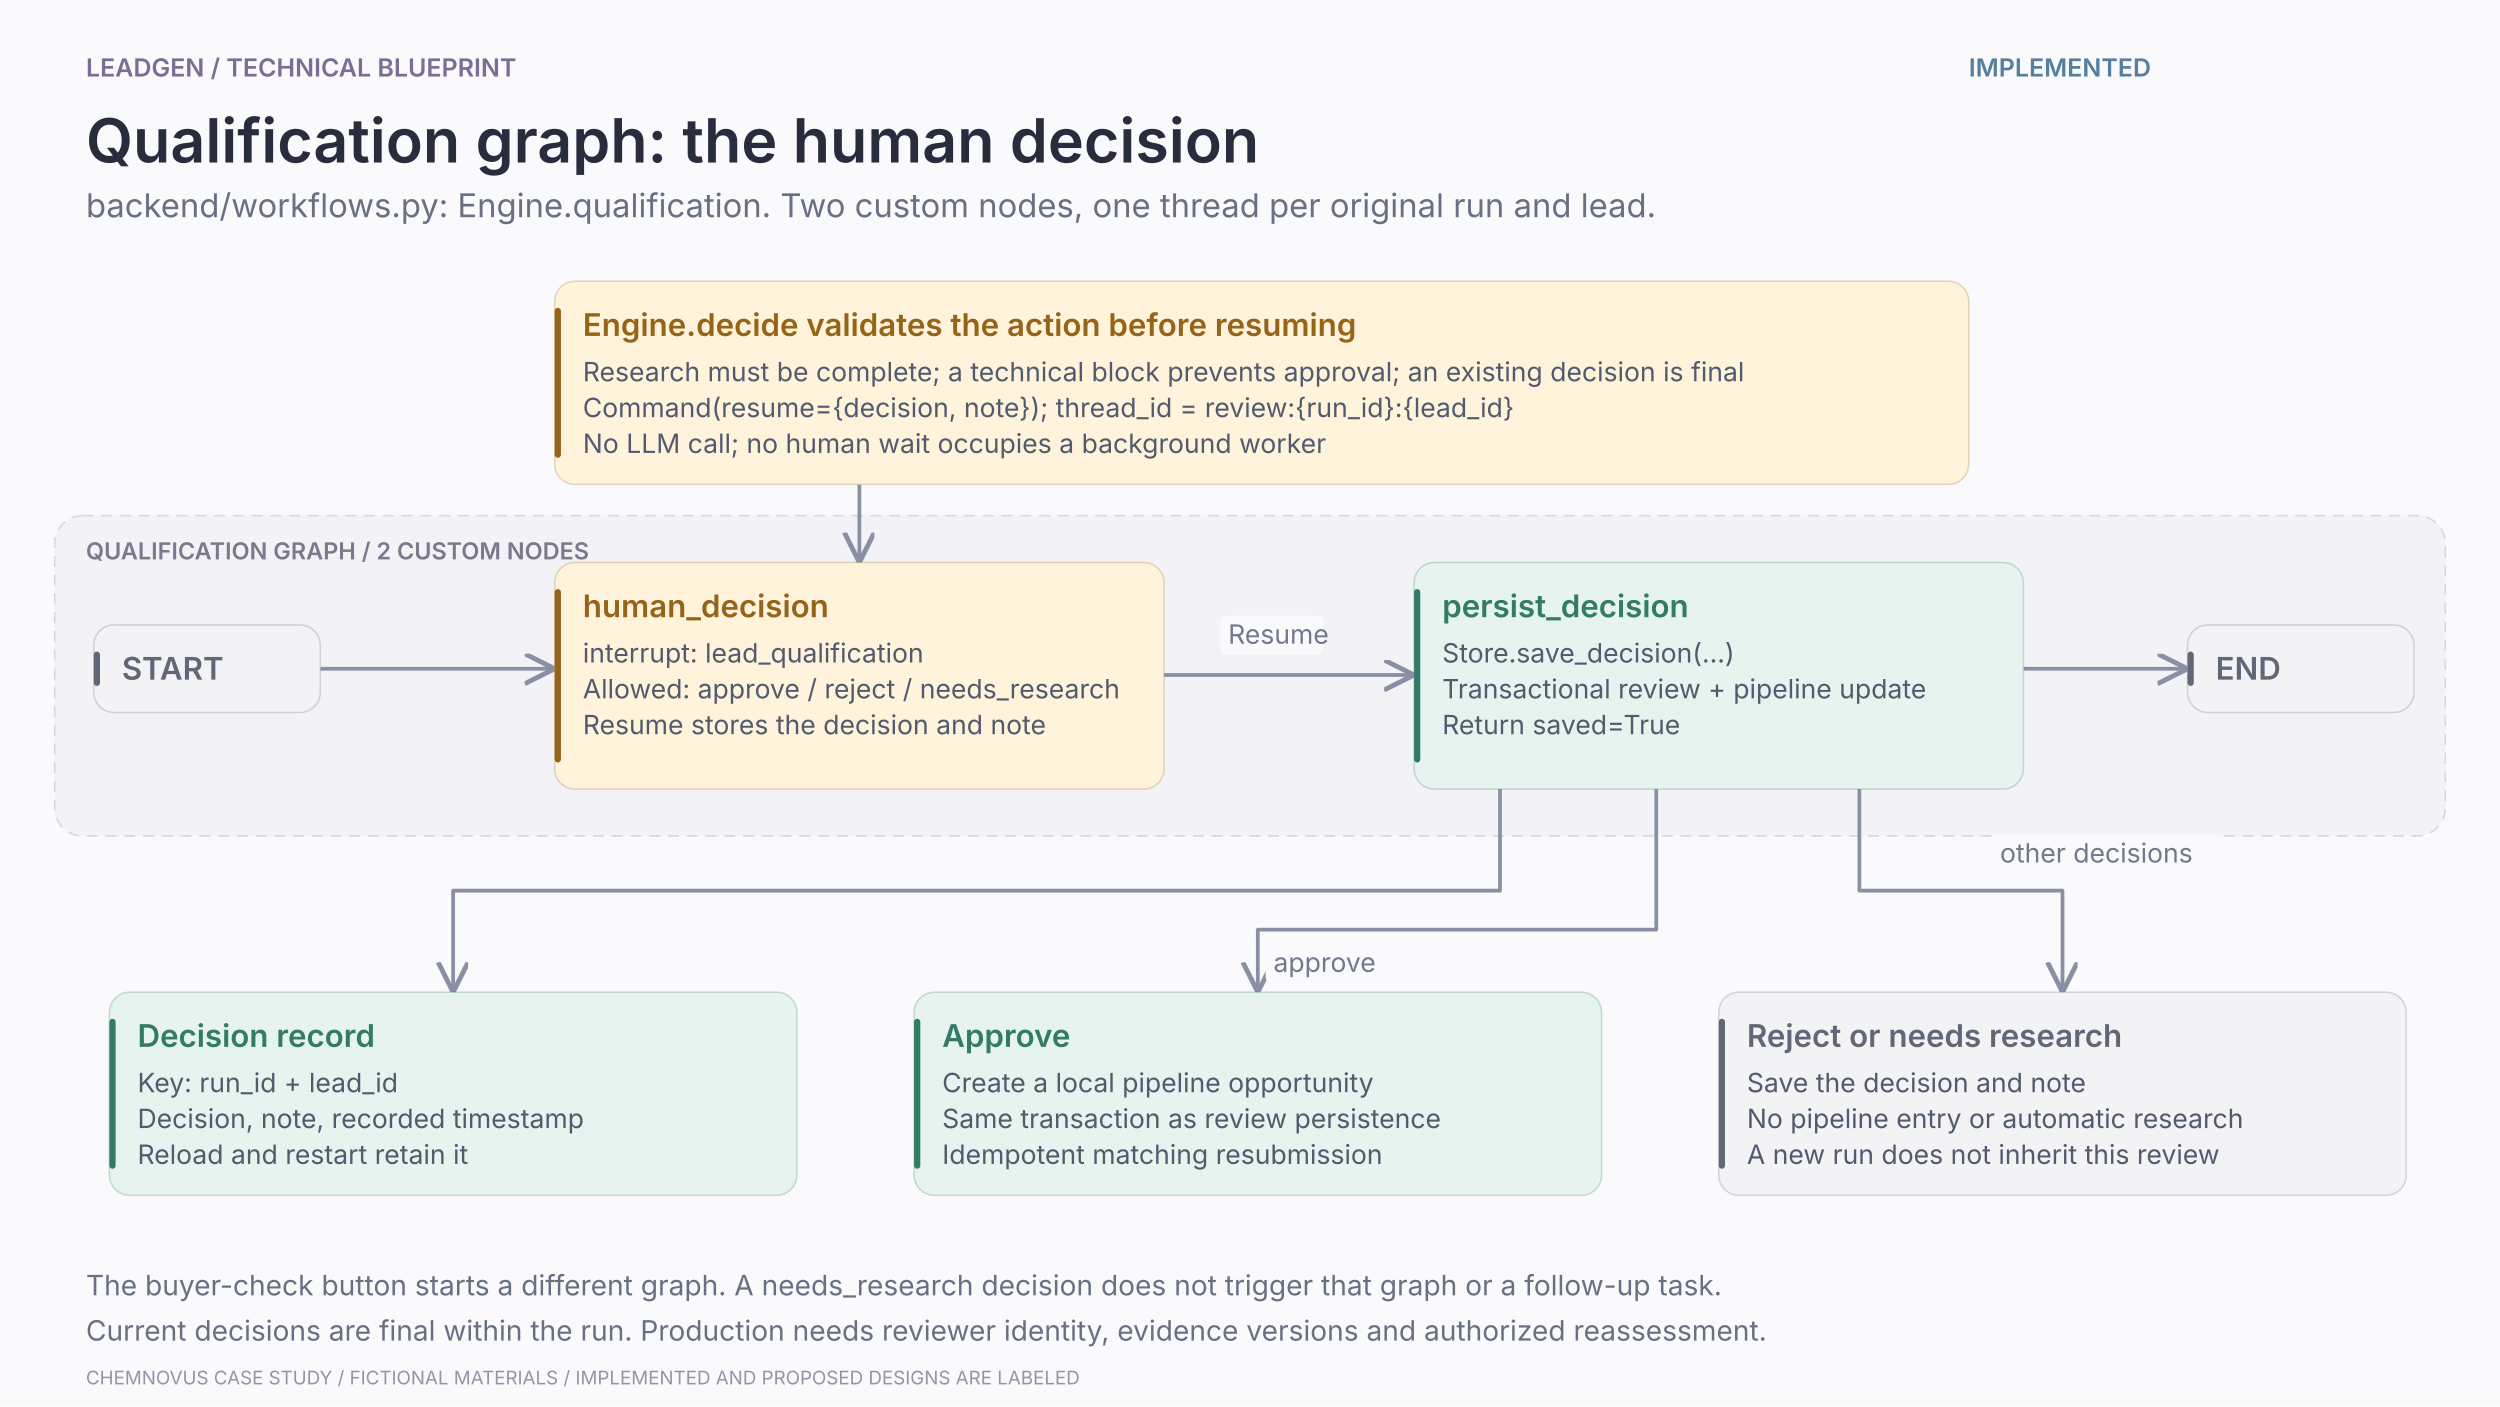
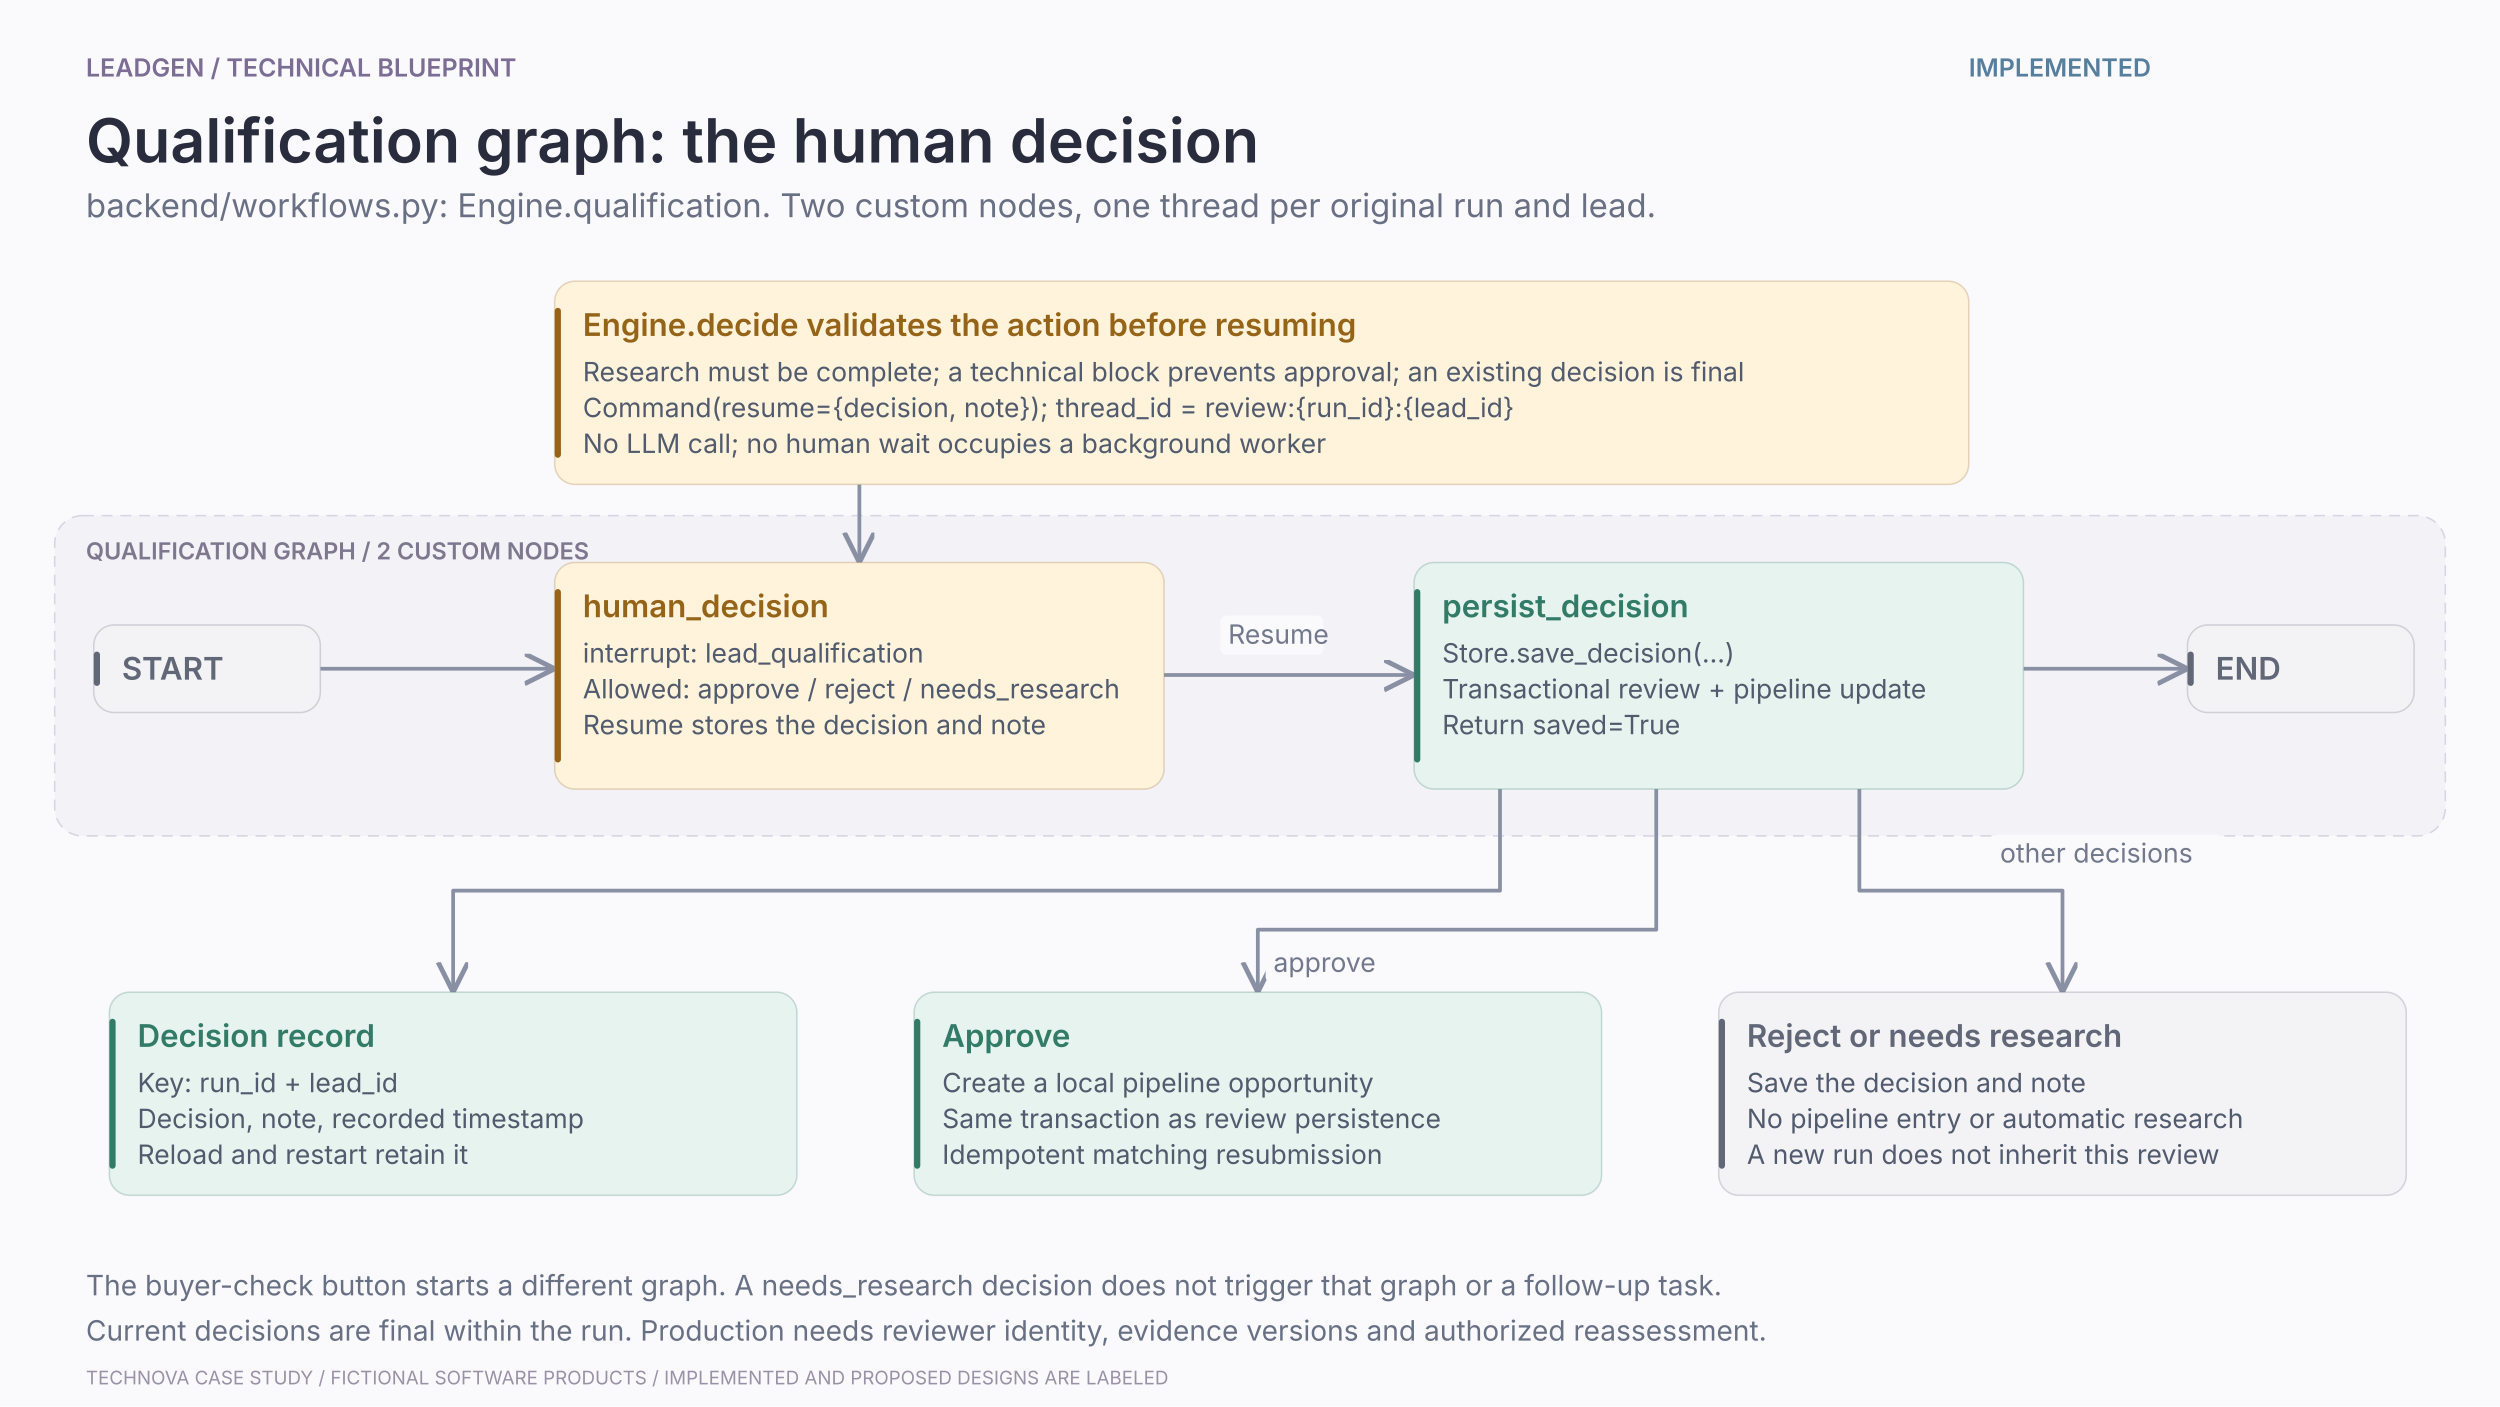
<svg xmlns="http://www.w3.org/2000/svg" width="1600" height="900" viewBox="0 0 1600 900" role="img" aria-labelledby="title desc">
  <defs>
    <marker id="arrow" markerWidth="9" markerHeight="9" refX="8" refY="4" orient="auto" markerUnits="strokeWidth">
      <path d="M0,0 L8,4 L0,8" fill="none" stroke="#8990a4" stroke-width="1.3" />
    </marker>
  </defs>
  <g font-family="Inter, Arial, sans-serif">
    <rect width="1600" height="900" fill="#faf9fc" />
    <text x="55" y="49" fill="#7b6d93" font-size="16" font-weight="600">
      <tspan x="55" dy="0">LEADGEN / TECHNICAL BLUEPRINT</tspan>
    </text>
    <text x="55" y="104" fill="#292c3c" font-size="39" font-weight="600">
      <tspan x="55" dy="0">Qualification graph: the human decision</tspan>
    </text>
    <text x="55" y="139" fill="#697083" font-size="21" font-weight="400">
      <tspan x="55" dy="0">backend/workflows.py: Engine.qualification. Two custom nodes, one thread per original run and lead.</tspan>
    </text>
    <text x="1260" y="49" fill="#567e9d" font-size="16" font-weight="600">
      <tspan x="1260" dy="0">IMPLEMENTED</tspan>
    </text>
    <rect x="35" y="330" width="1530" height="205" rx="18" fill="#f3f2f7" stroke="#d7d4e3" stroke-dasharray="7 5" />
    <text x="55" y="358" fill="#7d788e" font-size="15" font-weight="600">
      <tspan x="55" dy="0">QUALIFICATION GRAPH / 2 CUSTOM NODES</tspan>
    </text>
    <polyline points="205,428 355,428" fill="none" stroke="#8990a4" stroke-width="2.4" stroke-linejoin="round" marker-end="url(#arrow)" />
    <polyline points="550,310 550,360" fill="none" stroke="#8990a4" stroke-width="2.4" stroke-linejoin="round" marker-end="url(#arrow)" />
    <polyline points="745,432 905,432" fill="none" stroke="#8990a4" stroke-width="2.4" stroke-linejoin="round" marker-end="url(#arrow)" />
    <rect x="781" y="394" width="66" height="25" rx="4" fill="#faf9fc" />
    <text x="786" y="412" fill="#72798d" font-size="17" font-weight="400">
      <tspan x="786" dy="0">Resume</tspan>
    </text>
    <polyline points="1295,428 1400,428" fill="none" stroke="#8990a4" stroke-width="2.4" stroke-linejoin="round" marker-end="url(#arrow)" />
    <polyline points="960,505 960,570 290,570 290,635" fill="none" stroke="#8990a4" stroke-width="2.4" stroke-linejoin="round" marker-end="url(#arrow)" />
    <polyline points="1060,505 1060,595 805,595 805,635" fill="none" stroke="#8990a4" stroke-width="2.4" stroke-linejoin="round" marker-end="url(#arrow)" />
    <rect x="810" y="604" width="75" height="25" rx="4" fill="#faf9fc" />
    <text x="815" y="622" fill="#72798d" font-size="17" font-weight="400">
      <tspan x="815" dy="0">approve</tspan>
    </text>
    <polyline points="1190,505 1190,570 1320,570 1320,635" fill="none" stroke="#8990a4" stroke-width="2.4" stroke-linejoin="round" marker-end="url(#arrow)" />
    <rect x="1275" y="534" width="147" height="25" rx="4" fill="#faf9fc" />
    <text x="1280" y="552" fill="#72798d" font-size="17" font-weight="400">
      <tspan x="1280" dy="0">other decisions</tspan>
    </text>
    <g data-node="human_resume" data-x="355" data-y="180" data-w="905" data-h="130">
      <rect x="355" y="180" width="905" height="130" rx="13" fill="#fff3dc" stroke="#966419" stroke-opacity=".24" />
      <rect x="355" y="197" width="4" height="96" rx="2" fill="#966419" />
      <text x="373" y="215" fill="#966419" font-size="20" font-weight="600">
        <tspan x="373" dy="0">Engine.decide validates the action before resuming</tspan>
      </text>
      <text x="373" y="244" fill="#525b6e" font-size="17" font-weight="400">
        <tspan x="373" dy="0">Research must be complete; a technical block prevents approval; an existing decision is final</tspan>
        <tspan x="373" dy="22.95">Command(resume={decision, note}); thread_id = review:{run_id}:{lead_id}</tspan>
        <tspan x="373" dy="22.95">No LLM call; no human wait occupies a background worker</tspan>
      </text>
    </g>
    <g data-node="START" data-x="60" data-y="400" data-w="145" data-h="56">
      <rect x="60" y="400" width="145" height="56" rx="13" fill="#f3f3f6" stroke="#616777" stroke-opacity=".24" />
      <rect x="60" y="417" width="4" height="22" rx="2" fill="#616777" />
      <text x="78" y="435" fill="#616777" font-size="20" font-weight="600">
        <tspan x="78" dy="0">START</tspan>
      </text>
    </g>
    <g data-node="human_decision" data-x="355" data-y="360" data-w="390" data-h="145">
      <rect x="355" y="360" width="390" height="145" rx="13" fill="#fff3dc" stroke="#966419" stroke-opacity=".24" />
      <rect x="355" y="377" width="4" height="111" rx="2" fill="#966419" />
      <text x="373" y="395" fill="#966419" font-size="20" font-weight="600">
        <tspan x="373" dy="0">human_decision</tspan>
      </text>
      <text x="373" y="424" fill="#525b6e" font-size="17" font-weight="400">
        <tspan x="373" dy="0">interrupt: lead_qualification</tspan>
        <tspan x="373" dy="22.95">Allowed: approve / reject / needs_research</tspan>
        <tspan x="373" dy="22.95">Resume stores the decision and note</tspan>
      </text>
    </g>
    <g data-node="persist_decision" data-x="905" data-y="360" data-w="390" data-h="145">
      <rect x="905" y="360" width="390" height="145" rx="13" fill="#e6f3ee" stroke="#327b67" stroke-opacity=".24" />
      <rect x="905" y="377" width="4" height="111" rx="2" fill="#327b67" />
      <text x="923" y="395" fill="#327b67" font-size="20" font-weight="600">
        <tspan x="923" dy="0">persist_decision</tspan>
      </text>
      <text x="923" y="424" fill="#525b6e" font-size="17" font-weight="400">
        <tspan x="923" dy="0">Store.save_decision(...)</tspan>
        <tspan x="923" dy="22.95">Transactional review + pipeline update</tspan>
        <tspan x="923" dy="22.95">Return saved=True</tspan>
      </text>
    </g>
    <g data-node="END" data-x="1400" data-y="400" data-w="145" data-h="56">
      <rect x="1400" y="400" width="145" height="56" rx="13" fill="#f3f3f6" stroke="#616777" stroke-opacity=".24" />
      <rect x="1400" y="417" width="4" height="22" rx="2" fill="#616777" />
      <text x="1418" y="435" fill="#616777" font-size="20" font-weight="600">
        <tspan x="1418" dy="0">END</tspan>
      </text>
    </g>
    <g data-node="decision_record" data-x="70" data-y="635" data-w="440" data-h="130">
      <rect x="70" y="635" width="440" height="130" rx="13" fill="#e6f3ee" stroke="#327b67" stroke-opacity=".24" />
      <rect x="70" y="652" width="4" height="96" rx="2" fill="#327b67" />
      <text x="88" y="670" fill="#327b67" font-size="20" font-weight="600">
        <tspan x="88" dy="0">Decision record</tspan>
      </text>
      <text x="88" y="699" fill="#525b6e" font-size="17" font-weight="400">
        <tspan x="88" dy="0">Key: run_id + lead_id</tspan>
        <tspan x="88" dy="22.95">Decision, note, recorded timestamp</tspan>
        <tspan x="88" dy="22.95">Reload and restart retain it</tspan>
      </text>
    </g>
    <g data-node="approved" data-x="585" data-y="635" data-w="440" data-h="130">
      <rect x="585" y="635" width="440" height="130" rx="13" fill="#e6f3ee" stroke="#327b67" stroke-opacity=".24" />
      <rect x="585" y="652" width="4" height="96" rx="2" fill="#327b67" />
      <text x="603" y="670" fill="#327b67" font-size="20" font-weight="600">
        <tspan x="603" dy="0">Approve</tspan>
      </text>
      <text x="603" y="699" fill="#525b6e" font-size="17" font-weight="400">
        <tspan x="603" dy="0">Create a local pipeline opportunity</tspan>
        <tspan x="603" dy="22.95">Same transaction as review persistence</tspan>
        <tspan x="603" dy="22.95">Idempotent matching resubmission</tspan>
      </text>
    </g>
    <g data-node="other_decisions" data-x="1100" data-y="635" data-w="440" data-h="130">
      <rect x="1100" y="635" width="440" height="130" rx="13" fill="#f3f3f6" stroke="#616777" stroke-opacity=".24" />
      <rect x="1100" y="652" width="4" height="96" rx="2" fill="#616777" />
      <text x="1118" y="670" fill="#616777" font-size="20" font-weight="600">
        <tspan x="1118" dy="0">Reject or needs research</tspan>
      </text>
      <text x="1118" y="699" fill="#525b6e" font-size="17" font-weight="400">
        <tspan x="1118" dy="0">Save the decision and note</tspan>
        <tspan x="1118" dy="22.95">No pipeline entry or automatic research</tspan>
        <tspan x="1118" dy="22.95">A new run does not inherit this review</tspan>
      </text>
    </g>
    <text x="55" y="829" fill="#687084" font-size="18" font-weight="400">
      <tspan x="55" dy="0">The buyer-check button starts a different graph. A needs_research decision does not trigger that graph or a follow-up task.</tspan>
    </text>
    <text x="55" y="858" fill="#687084" font-size="18" font-weight="400">
      <tspan x="55" dy="0">Current decisions are final within the run. Production needs reviewer identity, evidence versions and authorized reassessment.</tspan>
    </text>
    <text x="55" y="886" fill="#9991a6" font-size="12" font-weight="400">
-       <tspan x="55" dy="0">CHEMNOVUS CASE STUDY / FICTIONAL MATERIALS / IMPLEMENTED AND PROPOSED DESIGNS ARE LABELED</tspan>
+       <tspan x="55" dy="0">TECHNOVA CASE STUDY / FICTIONAL SOFTWARE PRODUCTS / IMPLEMENTED AND PROPOSED DESIGNS ARE LABELED</tspan>
    </text>
  </g>
</svg>
